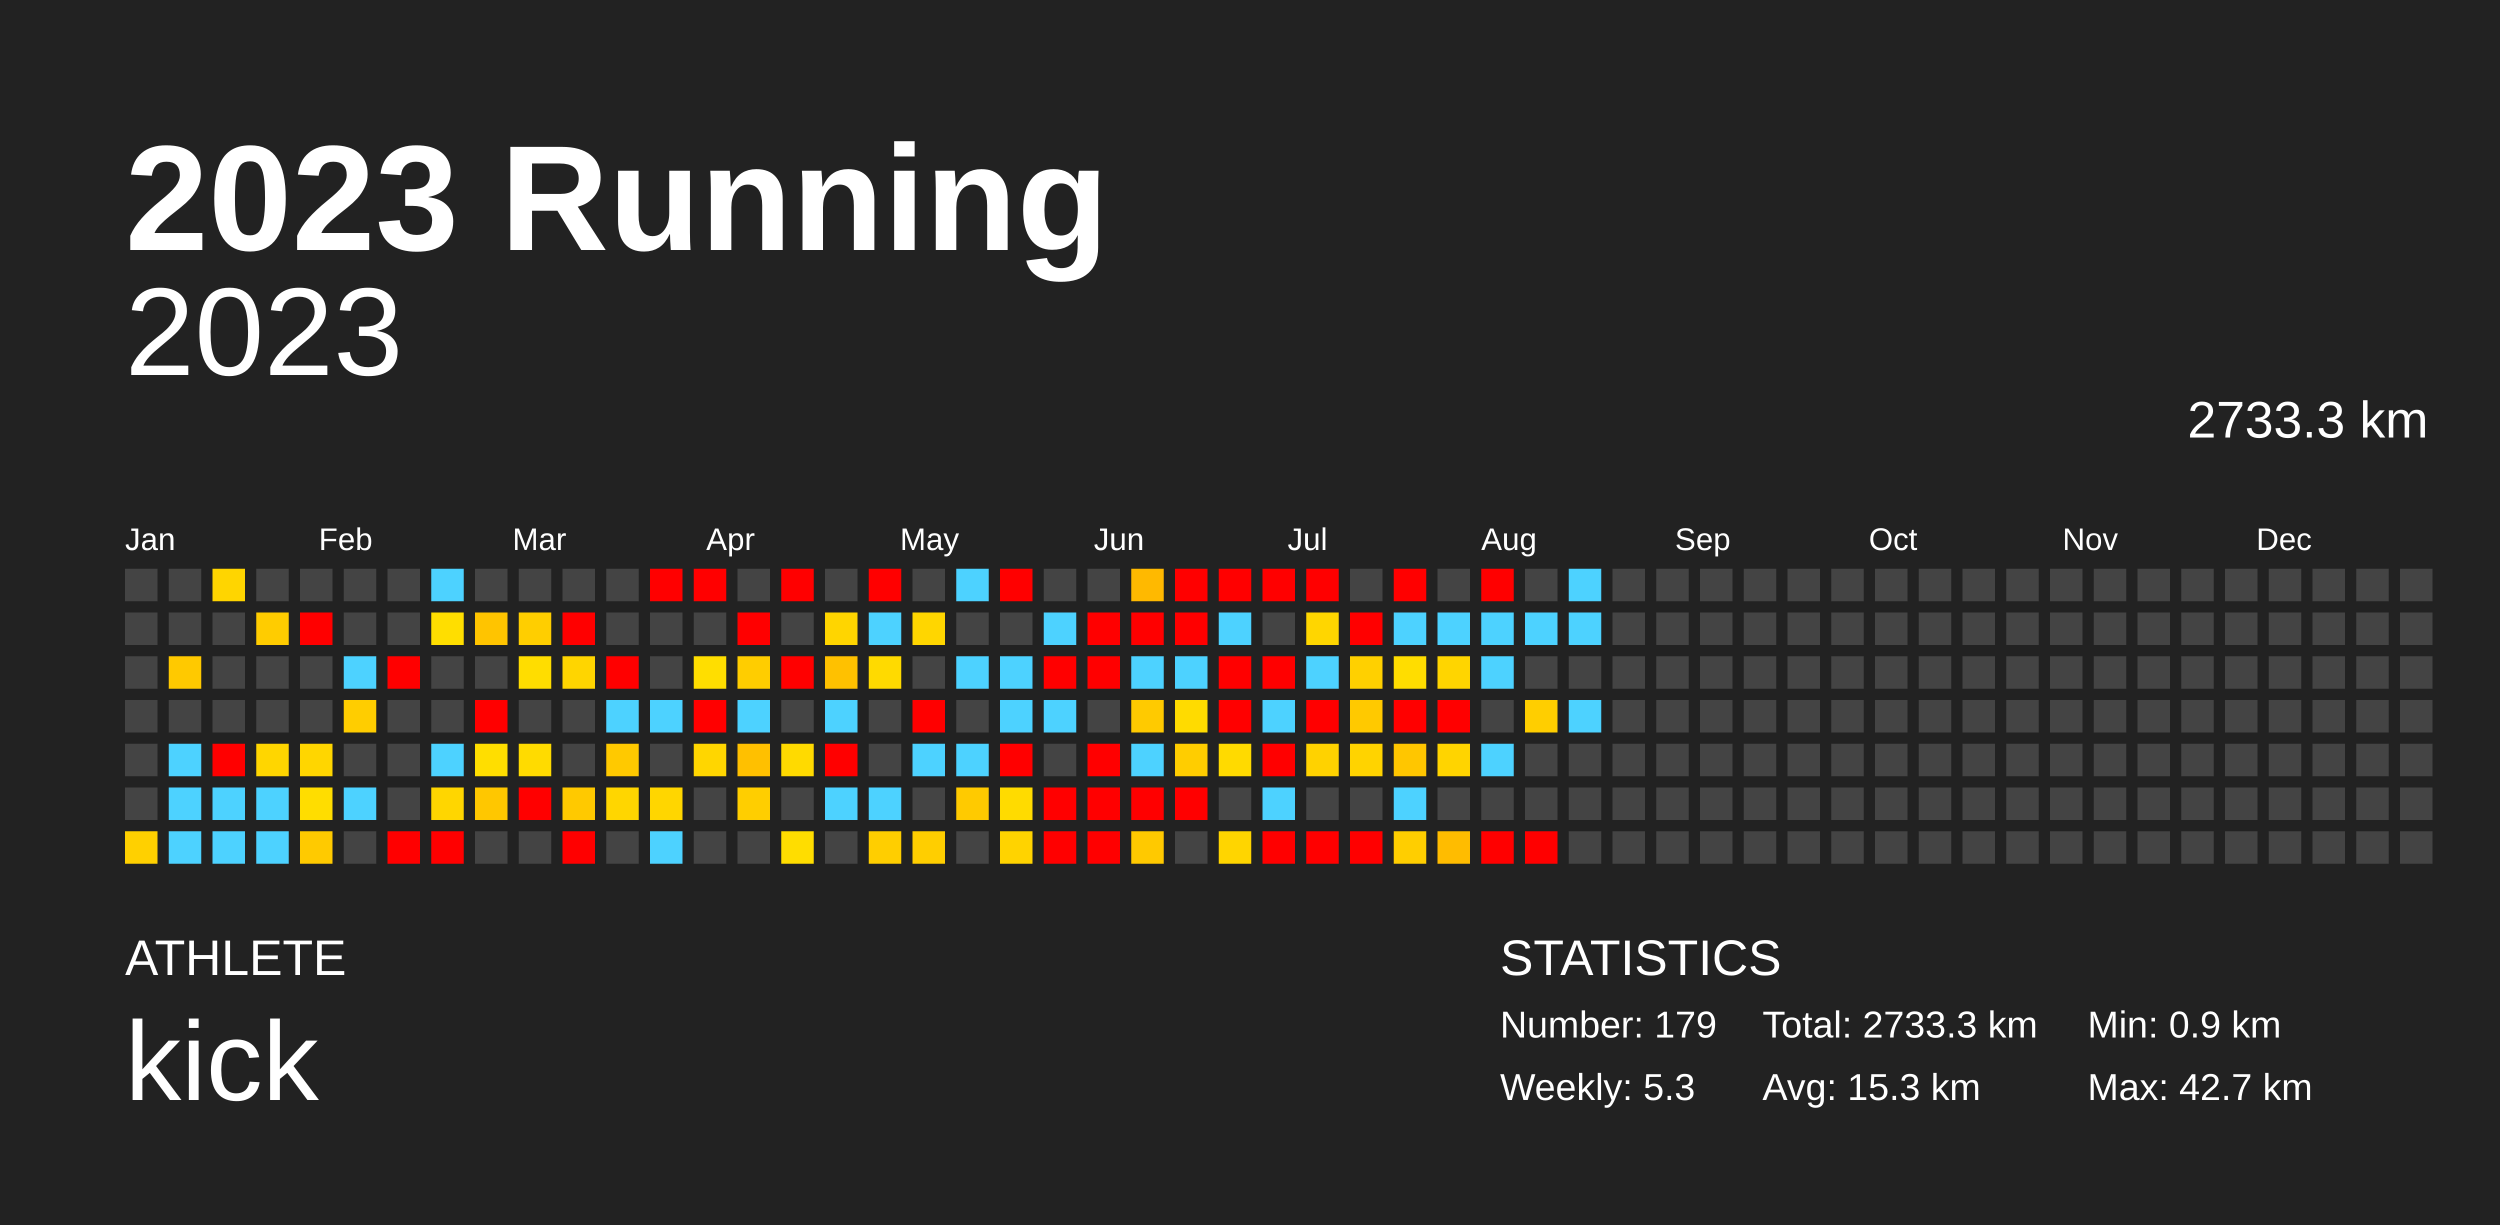
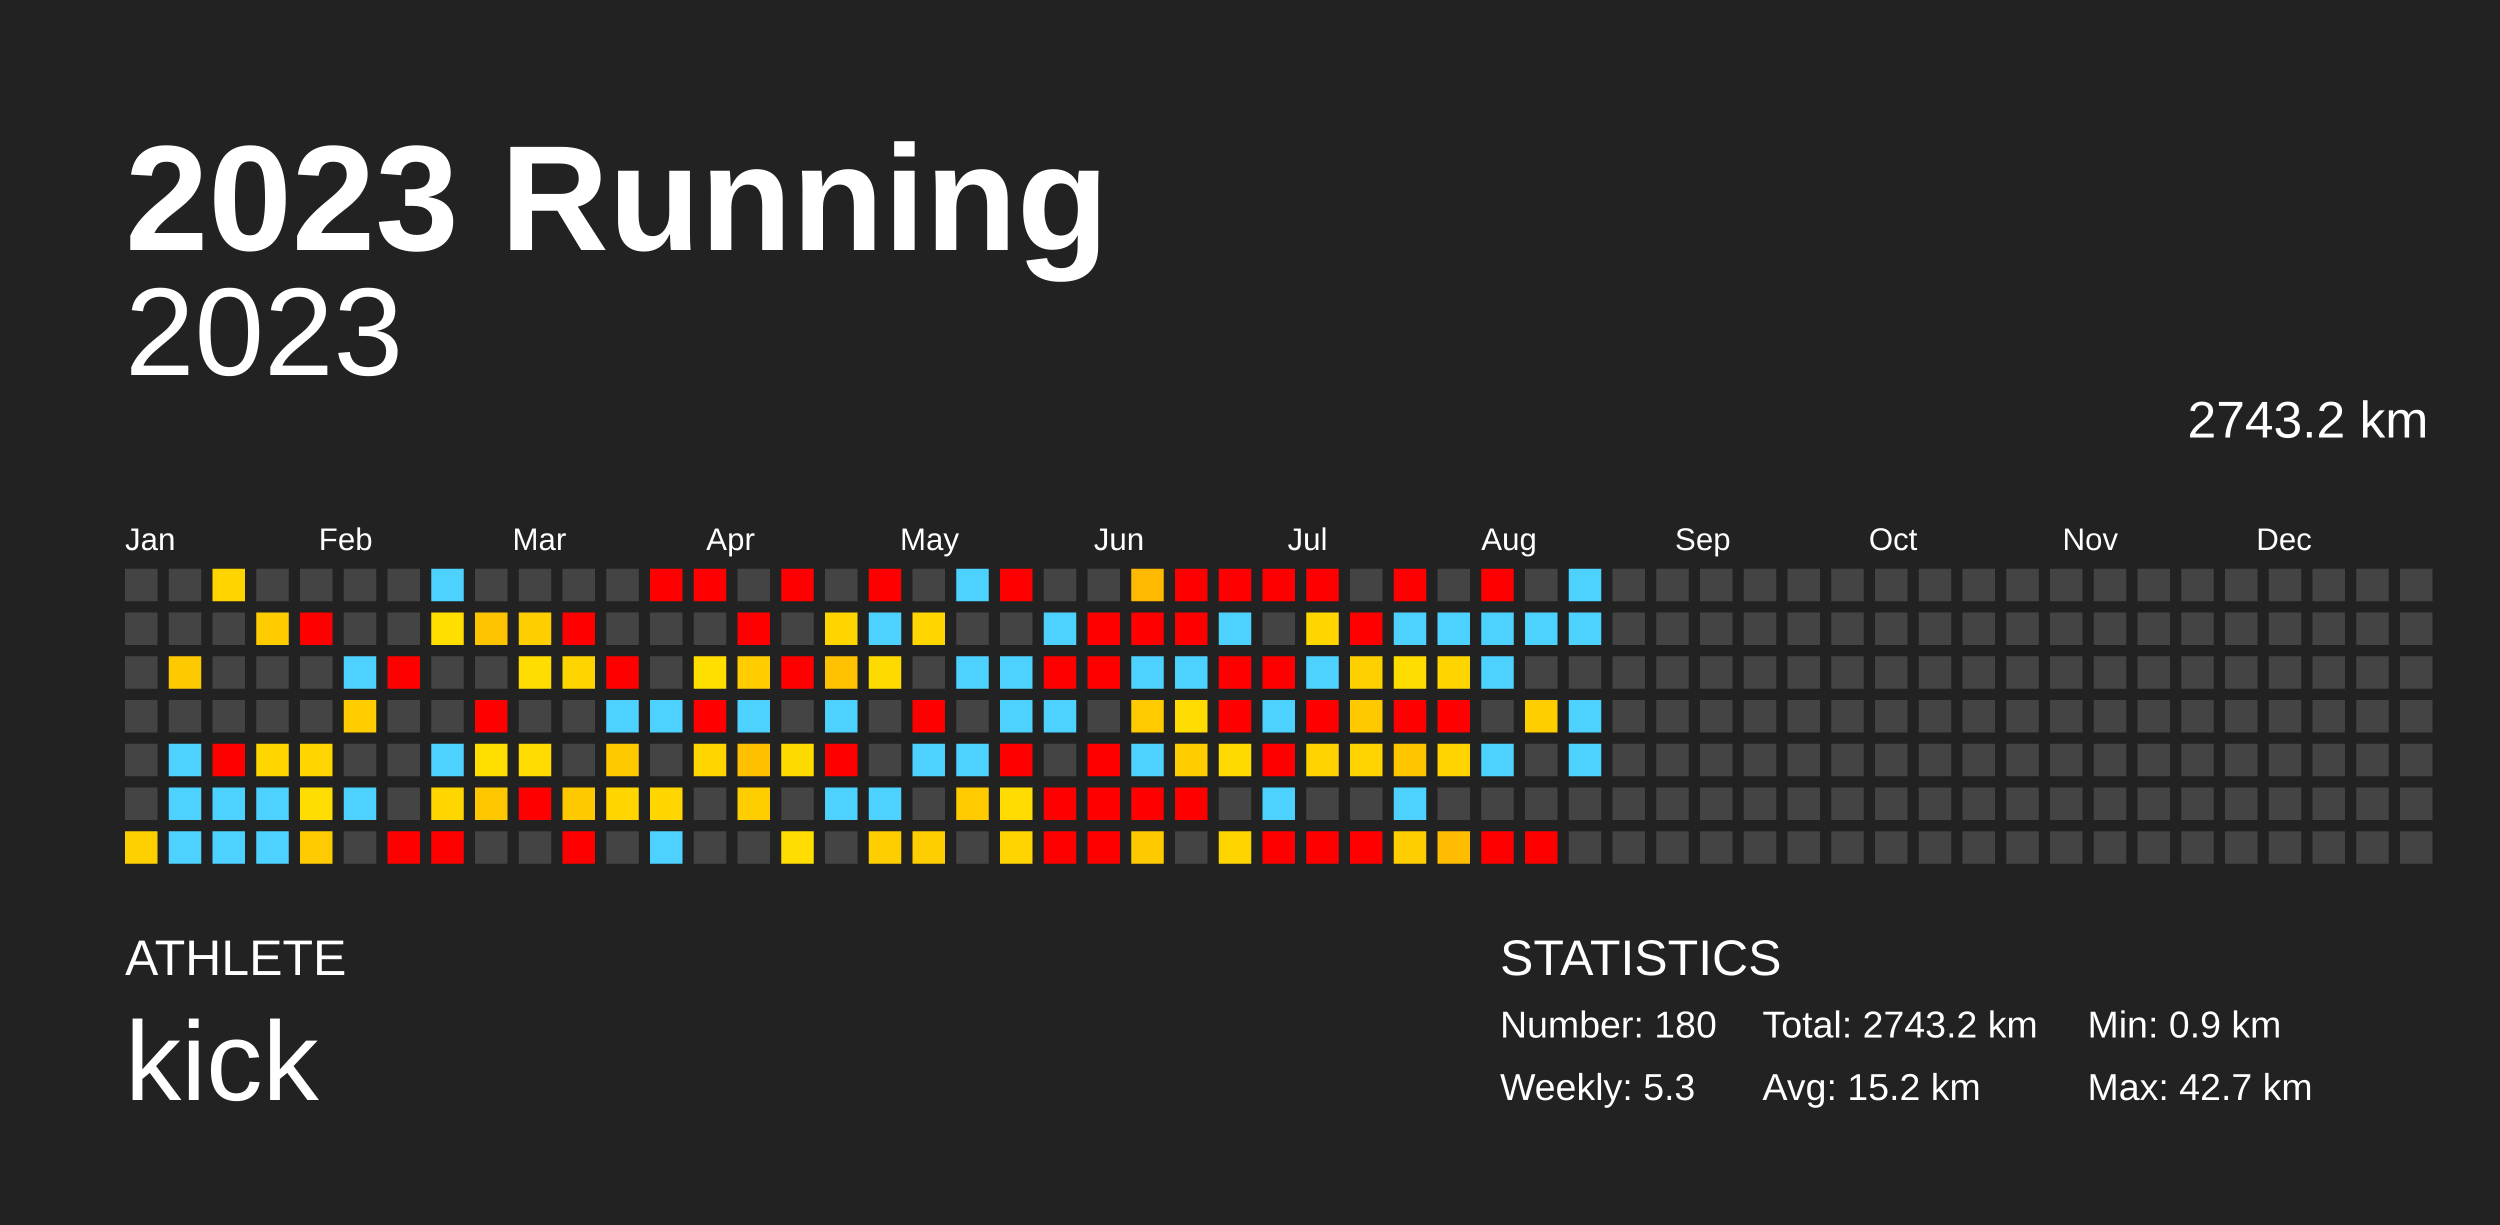
<svg xmlns="http://www.w3.org/2000/svg" baseProfile="full" height="98mm" version="1.1" viewBox="0,0,200,98" width="200mm">
  <defs />
  <rect fill="#222222" height="98" width="200" x="0" y="0" />
  <text fill="#FFFFFF" style="font-size:12px; font-family:Arial; font-weight:bold;" x="10" y="20">2023 Running</text>
  <text fill="#FFFFFF" style="font-size:4px; font-family:Arial" x="10" y="78">ATHLETE</text>
  <text fill="#FFFFFF" style="font-size:9px; font-family:Arial" x="10" y="88">kick</text>
  <text fill="#FFFFFF" style="font-size:4px; font-family:Arial" x="120" y="78">STATISTICS</text>
-   <text fill="#FFFFFF" style="font-size:3px; font-family:Arial" x="120" y="83">Number: 179</text>
+   <text fill="#FFFFFF" style="font-size:3px; font-family:Arial" x="120" y="83">Number: 180</text>
  <text fill="#FFFFFF" style="font-size:3px; font-family:Arial" x="120" y="88">Weekly: 5.3</text>
-   <text fill="#FFFFFF" style="font-size:3px; font-family:Arial" x="141" y="83">Total: 2733.3 km</text>
-   <text fill="#FFFFFF" style="font-size:3px; font-family:Arial" x="141" y="88">Avg: 15.3 km</text>
+   <text fill="#FFFFFF" style="font-size:3px; font-family:Arial" x="141" y="83">Total: 2743.2 km</text>
+   <text fill="#FFFFFF" style="font-size:3px; font-family:Arial" x="141" y="88">Avg: 15.2 km</text>
  <text fill="#FFFFFF" style="font-size:3px; font-family:Arial" x="167" y="83">Min: 0.9 km</text>
  <text fill="#FFFFFF" style="font-size:3px; font-family:Arial" x="167" y="88">Max: 42.7 km</text>
  <text alignment-baseline="hanging" fill="#FFFFFF" style="font-size:10.0px; font-family:Arial;" x="10" y="30">2023</text>
-   <text alignment-baseline="hanging" fill="#FFFFFF" style="font-size:4.125px; font-family:Arial;" x="175" y="35">2733.3 km</text>
+   <text alignment-baseline="hanging" fill="#FFFFFF" style="font-size:4.125px; font-family:Arial;" x="175" y="35">2743.2 km</text>
  <text fill="#FFFFFF" style="font-size:2.5px; font-family:Arial" x="10.0" y="44">Jan</text>
  <text fill="#FFFFFF" style="font-size:2.5px; font-family:Arial" x="25.5" y="44">Feb</text>
  <text fill="#FFFFFF" style="font-size:2.5px; font-family:Arial" x="41.0" y="44">Mar</text>
  <text fill="#FFFFFF" style="font-size:2.5px; font-family:Arial" x="56.5" y="44">Apr</text>
  <text fill="#FFFFFF" style="font-size:2.5px; font-family:Arial" x="72.0" y="44">May</text>
  <text fill="#FFFFFF" style="font-size:2.5px; font-family:Arial" x="87.5" y="44">Jun</text>
  <text fill="#FFFFFF" style="font-size:2.5px; font-family:Arial" x="103.0" y="44">Jul</text>
  <text fill="#FFFFFF" style="font-size:2.5px; font-family:Arial" x="118.5" y="44">Aug</text>
  <text fill="#FFFFFF" style="font-size:2.5px; font-family:Arial" x="134.0" y="44">Sep</text>
  <text fill="#FFFFFF" style="font-size:2.5px; font-family:Arial" x="149.5" y="44">Oct</text>
  <text fill="#FFFFFF" style="font-size:2.5px; font-family:Arial" x="165.0" y="44">Nov</text>
  <text fill="#FFFFFF" style="font-size:2.5px; font-family:Arial" x="180.5" y="44">Dec</text>
  <rect fill="#444444" height="2.6" width="2.6" x="10.0" y="45.5" />
  <rect fill="#444444" height="2.6" width="2.6" x="10.0" y="49.0" />
  <rect fill="#444444" height="2.6" width="2.6" x="10.0" y="52.5" />
  <rect fill="#444444" height="2.6" width="2.6" x="10.0" y="56.0" />
  <rect fill="#444444" height="2.6" width="2.6" x="10.0" y="59.5" />
  <rect fill="#444444" height="2.6" width="2.6" x="10.0" y="63.0" />
  <rect fill="#ffd000" height="2.6" width="2.6" x="10.0" y="66.5" />
  <rect fill="#444444" height="2.6" width="2.6" x="13.5" y="45.5" />
  <rect fill="#444444" height="2.6" width="2.6" x="13.5" y="49.0" />
  <rect fill="#ffc900" height="2.6" width="2.6" x="13.5" y="52.5" />
  <rect fill="#444444" height="2.6" width="2.6" x="13.5" y="56.0" />
  <rect fill="#4dd2ff" height="2.6" width="2.6" x="13.5" y="59.5" />
  <rect fill="#4dd2ff" height="2.6" width="2.6" x="13.5" y="63.0" />
  <rect fill="#4dd2ff" height="2.6" width="2.6" x="13.5" y="66.5" />
  <rect fill="#ffd500" height="2.6" width="2.6" x="17.0" y="45.5" />
  <rect fill="#444444" height="2.6" width="2.6" x="17.0" y="49.0" />
  <rect fill="#444444" height="2.6" width="2.6" x="17.0" y="52.5" />
  <rect fill="#444444" height="2.6" width="2.6" x="17.0" y="56.0" />
  <rect fill="red" height="2.6" width="2.6" x="17.0" y="59.5" />
  <rect fill="#4dd2ff" height="2.6" width="2.6" x="17.0" y="63.0" />
  <rect fill="#4dd2ff" height="2.6" width="2.6" x="17.0" y="66.5" />
  <rect fill="#444444" height="2.6" width="2.6" x="20.5" y="45.5" />
  <rect fill="#ffcc00" height="2.6" width="2.6" x="20.5" y="49.0" />
  <rect fill="#444444" height="2.6" width="2.6" x="20.5" y="52.5" />
  <rect fill="#444444" height="2.6" width="2.6" x="20.5" y="56.0" />
  <rect fill="#ffd600" height="2.6" width="2.6" x="20.5" y="59.5" />
  <rect fill="#4dd2ff" height="2.6" width="2.6" x="20.5" y="63.0" />
  <rect fill="#4dd2ff" height="2.6" width="2.6" x="20.5" y="66.5" />
  <rect fill="#444444" height="2.6" width="2.6" x="24.0" y="45.5" />
  <rect fill="red" height="2.6" width="2.6" x="24.0" y="49.0" />
  <rect fill="#444444" height="2.6" width="2.6" x="24.0" y="52.5" />
  <rect fill="#444444" height="2.6" width="2.6" x="24.0" y="56.0" />
  <rect fill="#ffd600" height="2.6" width="2.6" x="24.0" y="59.5" />
  <rect fill="#ffdd00" height="2.6" width="2.6" x="24.0" y="63.0" />
  <rect fill="#ffca00" height="2.6" width="2.6" x="24.0" y="66.5" />
  <rect fill="#444444" height="2.6" width="2.6" x="27.5" y="45.5" />
  <rect fill="#444444" height="2.6" width="2.6" x="27.5" y="49.0" />
  <rect fill="#4dd2ff" height="2.6" width="2.6" x="27.5" y="52.5" />
  <rect fill="#ffcd00" height="2.6" width="2.6" x="27.5" y="56.0" />
  <rect fill="#444444" height="2.6" width="2.6" x="27.5" y="59.5" />
  <rect fill="#4dd2ff" height="2.6" width="2.6" x="27.5" y="63.0" />
  <rect fill="#444444" height="2.6" width="2.6" x="27.5" y="66.5" />
  <rect fill="#444444" height="2.6" width="2.6" x="31.0" y="45.5" />
  <rect fill="#444444" height="2.6" width="2.6" x="31.0" y="49.0" />
  <rect fill="red" height="2.6" width="2.6" x="31.0" y="52.5" />
  <rect fill="#444444" height="2.6" width="2.6" x="31.0" y="56.0" />
  <rect fill="#444444" height="2.6" width="2.6" x="31.0" y="59.5" />
  <rect fill="#444444" height="2.6" width="2.6" x="31.0" y="63.0" />
  <rect fill="red" height="2.6" width="2.6" x="31.0" y="66.5" />
  <rect fill="#4dd2ff" height="2.6" width="2.6" x="34.5" y="45.5" />
  <rect fill="#ffde00" height="2.6" width="2.6" x="34.5" y="49.0" />
  <rect fill="#444444" height="2.6" width="2.6" x="34.5" y="52.5" />
  <rect fill="#444444" height="2.6" width="2.6" x="34.5" y="56.0" />
  <rect fill="#4dd2ff" height="2.6" width="2.6" x="34.5" y="59.5" />
  <rect fill="#ffd600" height="2.6" width="2.6" x="34.5" y="63.0" />
  <rect fill="red" height="2.6" width="2.6" x="34.5" y="66.5" />
  <rect fill="#444444" height="2.6" width="2.6" x="38.0" y="45.5" />
  <rect fill="#ffc400" height="2.6" width="2.6" x="38.0" y="49.0" />
  <rect fill="#444444" height="2.6" width="2.6" x="38.0" y="52.5" />
  <rect fill="red" height="2.6" width="2.6" x="38.0" y="56.0" />
  <rect fill="#ffde00" height="2.6" width="2.6" x="38.0" y="59.5" />
  <rect fill="#ffc700" height="2.6" width="2.6" x="38.0" y="63.0" />
  <rect fill="#444444" height="2.6" width="2.6" x="38.0" y="66.5" />
  <rect fill="#444444" height="2.6" width="2.6" x="41.5" y="45.5" />
  <rect fill="#ffce00" height="2.6" width="2.6" x="41.5" y="49.0" />
  <rect fill="#ffdd00" height="2.6" width="2.6" x="41.5" y="52.5" />
  <rect fill="#444444" height="2.6" width="2.6" x="41.5" y="56.0" />
  <rect fill="#ffdb00" height="2.6" width="2.6" x="41.5" y="59.5" />
  <rect fill="red" height="2.6" width="2.6" x="41.5" y="63.0" />
  <rect fill="#444444" height="2.6" width="2.6" x="41.5" y="66.5" />
  <rect fill="#444444" height="2.6" width="2.6" x="45.0" y="45.5" />
  <rect fill="red" height="2.6" width="2.6" x="45.0" y="49.0" />
  <rect fill="#ffd500" height="2.6" width="2.6" x="45.0" y="52.5" />
  <rect fill="#444444" height="2.6" width="2.6" x="45.0" y="56.0" />
  <rect fill="#444444" height="2.6" width="2.6" x="45.0" y="59.5" />
  <rect fill="#ffc900" height="2.6" width="2.6" x="45.0" y="63.0" />
  <rect fill="red" height="2.6" width="2.6" x="45.0" y="66.5" />
  <rect fill="#444444" height="2.6" width="2.6" x="48.5" y="45.5" />
  <rect fill="#444444" height="2.6" width="2.6" x="48.5" y="49.0" />
  <rect fill="red" height="2.6" width="2.6" x="48.5" y="52.5" />
  <rect fill="#4dd2ff" height="2.6" width="2.6" x="48.5" y="56.0" />
  <rect fill="#ffc900" height="2.6" width="2.6" x="48.5" y="59.5" />
  <rect fill="#ffd600" height="2.6" width="2.6" x="48.5" y="63.0" />
  <rect fill="#444444" height="2.6" width="2.6" x="48.5" y="66.5" />
  <rect fill="red" height="2.6" width="2.6" x="52.0" y="45.5" />
  <rect fill="#444444" height="2.6" width="2.6" x="52.0" y="49.0" />
  <rect fill="#444444" height="2.6" width="2.6" x="52.0" y="52.5" />
  <rect fill="#4dd2ff" height="2.6" width="2.6" x="52.0" y="56.0" />
  <rect fill="#444444" height="2.6" width="2.6" x="52.0" y="59.5" />
  <rect fill="#ffd600" height="2.6" width="2.6" x="52.0" y="63.0" />
  <rect fill="#4dd2ff" height="2.6" width="2.6" x="52.0" y="66.5" />
  <rect fill="red" height="2.6" width="2.6" x="55.5" y="45.5" />
  <rect fill="#444444" height="2.6" width="2.6" x="55.5" y="49.0" />
  <rect fill="#ffde00" height="2.6" width="2.6" x="55.5" y="52.5" />
  <rect fill="red" height="2.6" width="2.6" x="55.5" y="56.0" />
  <rect fill="#ffd600" height="2.6" width="2.6" x="55.5" y="59.5" />
  <rect fill="#444444" height="2.6" width="2.6" x="55.5" y="63.0" />
  <rect fill="#444444" height="2.6" width="2.6" x="55.5" y="66.5" />
  <rect fill="#444444" height="2.6" width="2.6" x="59.0" y="45.5" />
  <rect fill="red" height="2.6" width="2.6" x="59.0" y="49.0" />
  <rect fill="#ffcd00" height="2.6" width="2.6" x="59.0" y="52.5" />
  <rect fill="#4dd2ff" height="2.6" width="2.6" x="59.0" y="56.0" />
  <rect fill="#ffc000" height="2.6" width="2.6" x="59.0" y="59.5" />
  <rect fill="#ffce00" height="2.6" width="2.6" x="59.0" y="63.0" />
  <rect fill="#444444" height="2.6" width="2.6" x="59.0" y="66.5" />
  <rect fill="red" height="2.6" width="2.6" x="62.5" y="45.5" />
  <rect fill="#444444" height="2.6" width="2.6" x="62.5" y="49.0" />
  <rect fill="red" height="2.6" width="2.6" x="62.5" y="52.5" />
  <rect fill="#444444" height="2.6" width="2.6" x="62.5" y="56.0" />
  <rect fill="#ffda00" height="2.6" width="2.6" x="62.5" y="59.5" />
  <rect fill="#444444" height="2.6" width="2.6" x="62.5" y="63.0" />
  <rect fill="#ffdd00" height="2.6" width="2.6" x="62.5" y="66.5" />
  <rect fill="#444444" height="2.6" width="2.6" x="66.0" y="45.5" />
  <rect fill="#ffd500" height="2.6" width="2.6" x="66.0" y="49.0" />
  <rect fill="#ffc100" height="2.6" width="2.6" x="66.0" y="52.5" />
  <rect fill="#4dd2ff" height="2.6" width="2.6" x="66.0" y="56.0" />
  <rect fill="red" height="2.6" width="2.6" x="66.0" y="59.5" />
  <rect fill="#4dd2ff" height="2.6" width="2.6" x="66.0" y="63.0" />
  <rect fill="#444444" height="2.6" width="2.6" x="66.0" y="66.5" />
  <rect fill="red" height="2.6" width="2.6" x="69.5" y="45.5" />
  <rect fill="#4dd2ff" height="2.6" width="2.6" x="69.5" y="49.0" />
  <rect fill="#ffda00" height="2.6" width="2.6" x="69.5" y="52.5" />
  <rect fill="#444444" height="2.6" width="2.6" x="69.5" y="56.0" />
  <rect fill="#444444" height="2.6" width="2.6" x="69.5" y="59.5" />
  <rect fill="#4dd2ff" height="2.6" width="2.6" x="69.5" y="63.0" />
  <rect fill="#ffce00" height="2.6" width="2.6" x="69.5" y="66.5" />
  <rect fill="#444444" height="2.6" width="2.6" x="73.0" y="45.5" />
  <rect fill="#ffd600" height="2.6" width="2.6" x="73.0" y="49.0" />
  <rect fill="#444444" height="2.6" width="2.6" x="73.0" y="52.5" />
  <rect fill="red" height="2.6" width="2.6" x="73.0" y="56.0" />
  <rect fill="#4dd2ff" height="2.6" width="2.6" x="73.0" y="59.5" />
  <rect fill="#444444" height="2.6" width="2.6" x="73.0" y="63.0" />
  <rect fill="#ffce00" height="2.6" width="2.6" x="73.0" y="66.5" />
  <rect fill="#4dd2ff" height="2.6" width="2.6" x="76.5" y="45.5" />
  <rect fill="#444444" height="2.6" width="2.6" x="76.5" y="49.0" />
  <rect fill="#4dd2ff" height="2.6" width="2.6" x="76.5" y="52.5" />
  <rect fill="#444444" height="2.6" width="2.6" x="76.5" y="56.0" />
  <rect fill="#4dd2ff" height="2.6" width="2.6" x="76.5" y="59.5" />
  <rect fill="#ffca00" height="2.6" width="2.6" x="76.5" y="63.0" />
  <rect fill="#444444" height="2.6" width="2.6" x="76.5" y="66.5" />
  <rect fill="red" height="2.6" width="2.6" x="80.0" y="45.5" />
  <rect fill="#444444" height="2.6" width="2.6" x="80.0" y="49.0" />
  <rect fill="#4dd2ff" height="2.6" width="2.6" x="80.0" y="52.5" />
  <rect fill="#4dd2ff" height="2.6" width="2.6" x="80.0" y="56.0" />
  <rect fill="red" height="2.6" width="2.6" x="80.0" y="59.5" />
  <rect fill="#ffdb00" height="2.6" width="2.6" x="80.0" y="63.0" />
  <rect fill="#ffd300" height="2.6" width="2.6" x="80.0" y="66.5" />
  <rect fill="#444444" height="2.6" width="2.6" x="83.5" y="45.5" />
  <rect fill="#4dd2ff" height="2.6" width="2.6" x="83.5" y="49.0" />
  <rect fill="red" height="2.6" width="2.6" x="83.5" y="52.5" />
  <rect fill="#4dd2ff" height="2.6" width="2.6" x="83.5" y="56.0" />
  <rect fill="#444444" height="2.6" width="2.6" x="83.5" y="59.5" />
  <rect fill="red" height="2.6" width="2.6" x="83.5" y="63.0" />
  <rect fill="red" height="2.6" width="2.6" x="83.5" y="66.5" />
  <rect fill="#444444" height="2.6" width="2.6" x="87.0" y="45.5" />
  <rect fill="red" height="2.6" width="2.6" x="87.0" y="49.0" />
  <rect fill="red" height="2.6" width="2.6" x="87.0" y="52.5" />
  <rect fill="#444444" height="2.6" width="2.6" x="87.0" y="56.0" />
  <rect fill="red" height="2.6" width="2.6" x="87.0" y="59.5" />
  <rect fill="red" height="2.6" width="2.6" x="87.0" y="63.0" />
  <rect fill="red" height="2.6" width="2.6" x="87.0" y="66.5" />
  <rect fill="#ffb900" height="2.6" width="2.6" x="90.5" y="45.5" />
  <rect fill="red" height="2.6" width="2.6" x="90.5" y="49.0" />
  <rect fill="#4dd2ff" height="2.6" width="2.6" x="90.5" y="52.5" />
  <rect fill="#ffca00" height="2.6" width="2.6" x="90.5" y="56.0" />
  <rect fill="#4dd2ff" height="2.6" width="2.6" x="90.5" y="59.5" />
  <rect fill="red" height="2.6" width="2.6" x="90.5" y="63.0" />
  <rect fill="#ffc900" height="2.6" width="2.6" x="90.5" y="66.5" />
  <rect fill="red" height="2.6" width="2.6" x="94.0" y="45.5" />
  <rect fill="red" height="2.6" width="2.6" x="94.0" y="49.0" />
  <rect fill="#4dd2ff" height="2.6" width="2.6" x="94.0" y="52.5" />
  <rect fill="#ffdb00" height="2.6" width="2.6" x="94.0" y="56.0" />
  <rect fill="#ffcd00" height="2.6" width="2.6" x="94.0" y="59.5" />
  <rect fill="red" height="2.6" width="2.6" x="94.0" y="63.0" />
  <rect fill="#444444" height="2.6" width="2.6" x="94.0" y="66.5" />
  <rect fill="red" height="2.6" width="2.6" x="97.5" y="45.5" />
  <rect fill="#4dd2ff" height="2.6" width="2.6" x="97.5" y="49.0" />
  <rect fill="red" height="2.6" width="2.6" x="97.5" y="52.5" />
  <rect fill="red" height="2.6" width="2.6" x="97.5" y="56.0" />
  <rect fill="#ffda00" height="2.6" width="2.6" x="97.5" y="59.5" />
  <rect fill="#444444" height="2.6" width="2.6" x="97.5" y="63.0" />
  <rect fill="#ffd500" height="2.6" width="2.6" x="97.5" y="66.5" />
  <rect fill="red" height="2.6" width="2.6" x="101.0" y="45.5" />
  <rect fill="#444444" height="2.6" width="2.6" x="101.0" y="49.0" />
  <rect fill="red" height="2.6" width="2.6" x="101.0" y="52.5" />
  <rect fill="#4dd2ff" height="2.6" width="2.6" x="101.0" y="56.0" />
  <rect fill="red" height="2.6" width="2.6" x="101.0" y="59.5" />
  <rect fill="#4dd2ff" height="2.6" width="2.6" x="101.0" y="63.0" />
  <rect fill="red" height="2.6" width="2.6" x="101.0" y="66.5" />
  <rect fill="red" height="2.6" width="2.6" x="104.5" y="45.5" />
  <rect fill="#ffd600" height="2.6" width="2.6" x="104.5" y="49.0" />
  <rect fill="#4dd2ff" height="2.6" width="2.6" x="104.5" y="52.5" />
  <rect fill="red" height="2.6" width="2.6" x="104.5" y="56.0" />
  <rect fill="#ffd200" height="2.6" width="2.6" x="104.5" y="59.5" />
  <rect fill="#444444" height="2.6" width="2.6" x="104.5" y="63.0" />
  <rect fill="red" height="2.6" width="2.6" x="104.5" y="66.5" />
  <rect fill="#444444" height="2.6" width="2.6" x="108.0" y="45.5" />
  <rect fill="red" height="2.6" width="2.6" x="108.0" y="49.0" />
  <rect fill="#ffd000" height="2.6" width="2.6" x="108.0" y="52.5" />
  <rect fill="#ffc900" height="2.6" width="2.6" x="108.0" y="56.0" />
  <rect fill="#ffd300" height="2.6" width="2.6" x="108.0" y="59.5" />
  <rect fill="#444444" height="2.6" width="2.6" x="108.0" y="63.0" />
  <rect fill="red" height="2.6" width="2.6" x="108.0" y="66.5" />
  <rect fill="red" height="2.6" width="2.6" x="111.5" y="45.5" />
  <rect fill="#4dd2ff" height="2.6" width="2.6" x="111.5" y="49.0" />
  <rect fill="#ffdd00" height="2.6" width="2.6" x="111.5" y="52.5" />
  <rect fill="red" height="2.6" width="2.6" x="111.5" y="56.0" />
  <rect fill="#ffc600" height="2.6" width="2.6" x="111.5" y="59.5" />
  <rect fill="#4dd2ff" height="2.6" width="2.6" x="111.5" y="63.0" />
  <rect fill="#ffce00" height="2.6" width="2.6" x="111.5" y="66.5" />
  <rect fill="#444444" height="2.6" width="2.6" x="115.0" y="45.5" />
  <rect fill="#4dd2ff" height="2.6" width="2.6" x="115.0" y="49.0" />
  <rect fill="#ffd500" height="2.6" width="2.6" x="115.0" y="52.5" />
  <rect fill="red" height="2.6" width="2.6" x="115.0" y="56.0" />
  <rect fill="#ffd400" height="2.6" width="2.6" x="115.0" y="59.5" />
  <rect fill="#444444" height="2.6" width="2.6" x="115.0" y="63.0" />
  <rect fill="#ffbc00" height="2.6" width="2.6" x="115.0" y="66.5" />
  <rect fill="red" height="2.6" width="2.6" x="118.5" y="45.5" />
  <rect fill="#4dd2ff" height="2.6" width="2.6" x="118.5" y="49.0" />
  <rect fill="#4dd2ff" height="2.6" width="2.6" x="118.5" y="52.5" />
  <rect fill="#444444" height="2.6" width="2.6" x="118.5" y="56.0" />
  <rect fill="#4dd2ff" height="2.6" width="2.6" x="118.5" y="59.5" />
  <rect fill="#444444" height="2.6" width="2.6" x="118.5" y="63.0" />
  <rect fill="red" height="2.6" width="2.6" x="118.5" y="66.5" />
  <rect fill="#444444" height="2.6" width="2.6" x="122.0" y="45.5" />
  <rect fill="#4dd2ff" height="2.6" width="2.6" x="122.0" y="49.0" />
  <rect fill="#444444" height="2.6" width="2.6" x="122.0" y="52.5" />
  <rect fill="#ffce00" height="2.6" width="2.6" x="122.0" y="56.0" />
  <rect fill="#444444" height="2.6" width="2.6" x="122.0" y="59.5" />
  <rect fill="#444444" height="2.6" width="2.6" x="122.0" y="63.0" />
  <rect fill="red" height="2.6" width="2.6" x="122.0" y="66.5" />
  <rect fill="#4dd2ff" height="2.6" width="2.6" x="125.5" y="45.5" />
  <rect fill="#4dd2ff" height="2.6" width="2.6" x="125.5" y="49.0" />
  <rect fill="#444444" height="2.6" width="2.6" x="125.5" y="52.5" />
  <rect fill="#4dd2ff" height="2.6" width="2.6" x="125.5" y="56.0" />
-   <rect fill="#444444" height="2.6" width="2.6" x="125.5" y="59.5" />
+   <rect fill="#4dd2ff" height="2.6" width="2.6" x="125.5" y="59.5" />
  <rect fill="#444444" height="2.6" width="2.6" x="125.5" y="63.0" />
  <rect fill="#444444" height="2.6" width="2.6" x="125.5" y="66.5" />
  <rect fill="#444444" height="2.6" width="2.6" x="129.0" y="45.5" />
  <rect fill="#444444" height="2.6" width="2.6" x="129.0" y="49.0" />
  <rect fill="#444444" height="2.6" width="2.6" x="129.0" y="52.5" />
  <rect fill="#444444" height="2.6" width="2.6" x="129.0" y="56.0" />
  <rect fill="#444444" height="2.6" width="2.6" x="129.0" y="59.5" />
  <rect fill="#444444" height="2.6" width="2.6" x="129.0" y="63.0" />
  <rect fill="#444444" height="2.6" width="2.6" x="129.0" y="66.5" />
  <rect fill="#444444" height="2.6" width="2.6" x="132.5" y="45.5" />
  <rect fill="#444444" height="2.6" width="2.6" x="132.5" y="49.0" />
  <rect fill="#444444" height="2.6" width="2.6" x="132.5" y="52.5" />
  <rect fill="#444444" height="2.6" width="2.6" x="132.5" y="56.0" />
  <rect fill="#444444" height="2.6" width="2.6" x="132.5" y="59.5" />
  <rect fill="#444444" height="2.6" width="2.6" x="132.5" y="63.0" />
  <rect fill="#444444" height="2.6" width="2.6" x="132.5" y="66.5" />
  <rect fill="#444444" height="2.6" width="2.6" x="136.0" y="45.5" />
  <rect fill="#444444" height="2.6" width="2.6" x="136.0" y="49.0" />
  <rect fill="#444444" height="2.6" width="2.6" x="136.0" y="52.5" />
  <rect fill="#444444" height="2.6" width="2.6" x="136.0" y="56.0" />
  <rect fill="#444444" height="2.6" width="2.6" x="136.0" y="59.5" />
  <rect fill="#444444" height="2.6" width="2.6" x="136.0" y="63.0" />
  <rect fill="#444444" height="2.6" width="2.6" x="136.0" y="66.5" />
  <rect fill="#444444" height="2.6" width="2.6" x="139.5" y="45.5" />
  <rect fill="#444444" height="2.6" width="2.6" x="139.5" y="49.0" />
  <rect fill="#444444" height="2.6" width="2.6" x="139.5" y="52.5" />
  <rect fill="#444444" height="2.6" width="2.6" x="139.5" y="56.0" />
  <rect fill="#444444" height="2.6" width="2.6" x="139.5" y="59.5" />
  <rect fill="#444444" height="2.6" width="2.6" x="139.5" y="63.0" />
  <rect fill="#444444" height="2.6" width="2.6" x="139.5" y="66.5" />
  <rect fill="#444444" height="2.6" width="2.6" x="143.0" y="45.5" />
  <rect fill="#444444" height="2.6" width="2.6" x="143.0" y="49.0" />
  <rect fill="#444444" height="2.6" width="2.6" x="143.0" y="52.5" />
  <rect fill="#444444" height="2.6" width="2.6" x="143.0" y="56.0" />
  <rect fill="#444444" height="2.6" width="2.6" x="143.0" y="59.5" />
  <rect fill="#444444" height="2.6" width="2.6" x="143.0" y="63.0" />
  <rect fill="#444444" height="2.6" width="2.6" x="143.0" y="66.5" />
  <rect fill="#444444" height="2.6" width="2.6" x="146.5" y="45.5" />
  <rect fill="#444444" height="2.6" width="2.6" x="146.5" y="49.0" />
  <rect fill="#444444" height="2.6" width="2.6" x="146.5" y="52.5" />
  <rect fill="#444444" height="2.6" width="2.6" x="146.5" y="56.0" />
  <rect fill="#444444" height="2.6" width="2.6" x="146.5" y="59.5" />
  <rect fill="#444444" height="2.6" width="2.6" x="146.5" y="63.0" />
  <rect fill="#444444" height="2.6" width="2.6" x="146.5" y="66.5" />
  <rect fill="#444444" height="2.6" width="2.6" x="150.0" y="45.5" />
  <rect fill="#444444" height="2.6" width="2.6" x="150.0" y="49.0" />
  <rect fill="#444444" height="2.6" width="2.6" x="150.0" y="52.5" />
  <rect fill="#444444" height="2.6" width="2.6" x="150.0" y="56.0" />
  <rect fill="#444444" height="2.6" width="2.6" x="150.0" y="59.5" />
  <rect fill="#444444" height="2.6" width="2.6" x="150.0" y="63.0" />
  <rect fill="#444444" height="2.6" width="2.6" x="150.0" y="66.5" />
  <rect fill="#444444" height="2.6" width="2.6" x="153.5" y="45.5" />
  <rect fill="#444444" height="2.6" width="2.6" x="153.5" y="49.0" />
  <rect fill="#444444" height="2.6" width="2.6" x="153.5" y="52.5" />
  <rect fill="#444444" height="2.6" width="2.6" x="153.5" y="56.0" />
  <rect fill="#444444" height="2.6" width="2.6" x="153.5" y="59.5" />
  <rect fill="#444444" height="2.6" width="2.6" x="153.5" y="63.0" />
  <rect fill="#444444" height="2.6" width="2.6" x="153.5" y="66.5" />
  <rect fill="#444444" height="2.6" width="2.6" x="157.0" y="45.5" />
  <rect fill="#444444" height="2.6" width="2.6" x="157.0" y="49.0" />
  <rect fill="#444444" height="2.6" width="2.6" x="157.0" y="52.5" />
  <rect fill="#444444" height="2.6" width="2.6" x="157.0" y="56.0" />
  <rect fill="#444444" height="2.6" width="2.6" x="157.0" y="59.5" />
  <rect fill="#444444" height="2.6" width="2.6" x="157.0" y="63.0" />
  <rect fill="#444444" height="2.6" width="2.6" x="157.0" y="66.5" />
  <rect fill="#444444" height="2.6" width="2.6" x="160.5" y="45.5" />
  <rect fill="#444444" height="2.6" width="2.6" x="160.5" y="49.0" />
  <rect fill="#444444" height="2.6" width="2.6" x="160.5" y="52.5" />
  <rect fill="#444444" height="2.6" width="2.6" x="160.5" y="56.0" />
  <rect fill="#444444" height="2.6" width="2.6" x="160.5" y="59.5" />
  <rect fill="#444444" height="2.6" width="2.6" x="160.5" y="63.0" />
  <rect fill="#444444" height="2.6" width="2.6" x="160.5" y="66.5" />
  <rect fill="#444444" height="2.6" width="2.6" x="164.0" y="45.5" />
  <rect fill="#444444" height="2.6" width="2.6" x="164.0" y="49.0" />
  <rect fill="#444444" height="2.6" width="2.6" x="164.0" y="52.5" />
  <rect fill="#444444" height="2.6" width="2.6" x="164.0" y="56.0" />
  <rect fill="#444444" height="2.6" width="2.6" x="164.0" y="59.5" />
  <rect fill="#444444" height="2.6" width="2.6" x="164.0" y="63.0" />
  <rect fill="#444444" height="2.6" width="2.6" x="164.0" y="66.5" />
  <rect fill="#444444" height="2.6" width="2.6" x="167.5" y="45.5" />
  <rect fill="#444444" height="2.6" width="2.6" x="167.5" y="49.0" />
  <rect fill="#444444" height="2.6" width="2.6" x="167.5" y="52.5" />
  <rect fill="#444444" height="2.6" width="2.6" x="167.5" y="56.0" />
  <rect fill="#444444" height="2.6" width="2.6" x="167.5" y="59.5" />
  <rect fill="#444444" height="2.6" width="2.6" x="167.5" y="63.0" />
  <rect fill="#444444" height="2.6" width="2.6" x="167.5" y="66.5" />
  <rect fill="#444444" height="2.6" width="2.6" x="171.0" y="45.5" />
  <rect fill="#444444" height="2.6" width="2.6" x="171.0" y="49.0" />
  <rect fill="#444444" height="2.6" width="2.6" x="171.0" y="52.5" />
  <rect fill="#444444" height="2.6" width="2.6" x="171.0" y="56.0" />
  <rect fill="#444444" height="2.6" width="2.6" x="171.0" y="59.5" />
  <rect fill="#444444" height="2.6" width="2.6" x="171.0" y="63.0" />
  <rect fill="#444444" height="2.6" width="2.6" x="171.0" y="66.5" />
  <rect fill="#444444" height="2.6" width="2.6" x="174.5" y="45.5" />
  <rect fill="#444444" height="2.6" width="2.6" x="174.5" y="49.0" />
  <rect fill="#444444" height="2.6" width="2.6" x="174.5" y="52.5" />
  <rect fill="#444444" height="2.6" width="2.6" x="174.5" y="56.0" />
  <rect fill="#444444" height="2.6" width="2.6" x="174.5" y="59.5" />
  <rect fill="#444444" height="2.6" width="2.6" x="174.5" y="63.0" />
  <rect fill="#444444" height="2.6" width="2.6" x="174.5" y="66.5" />
  <rect fill="#444444" height="2.6" width="2.6" x="178.0" y="45.5" />
  <rect fill="#444444" height="2.6" width="2.6" x="178.0" y="49.0" />
  <rect fill="#444444" height="2.6" width="2.6" x="178.0" y="52.5" />
  <rect fill="#444444" height="2.6" width="2.6" x="178.0" y="56.0" />
  <rect fill="#444444" height="2.6" width="2.6" x="178.0" y="59.5" />
  <rect fill="#444444" height="2.6" width="2.6" x="178.0" y="63.0" />
  <rect fill="#444444" height="2.6" width="2.6" x="178.0" y="66.5" />
  <rect fill="#444444" height="2.6" width="2.6" x="181.5" y="45.5" />
  <rect fill="#444444" height="2.6" width="2.6" x="181.5" y="49.0" />
  <rect fill="#444444" height="2.6" width="2.6" x="181.5" y="52.5" />
  <rect fill="#444444" height="2.6" width="2.6" x="181.5" y="56.0" />
  <rect fill="#444444" height="2.6" width="2.6" x="181.5" y="59.5" />
  <rect fill="#444444" height="2.6" width="2.6" x="181.5" y="63.0" />
  <rect fill="#444444" height="2.6" width="2.6" x="181.5" y="66.5" />
  <rect fill="#444444" height="2.6" width="2.6" x="185.0" y="45.5" />
  <rect fill="#444444" height="2.6" width="2.6" x="185.0" y="49.0" />
  <rect fill="#444444" height="2.6" width="2.6" x="185.0" y="52.5" />
  <rect fill="#444444" height="2.6" width="2.6" x="185.0" y="56.0" />
  <rect fill="#444444" height="2.6" width="2.6" x="185.0" y="59.5" />
  <rect fill="#444444" height="2.6" width="2.6" x="185.0" y="63.0" />
  <rect fill="#444444" height="2.6" width="2.6" x="185.0" y="66.5" />
  <rect fill="#444444" height="2.6" width="2.6" x="188.5" y="45.5" />
  <rect fill="#444444" height="2.6" width="2.6" x="188.5" y="49.0" />
  <rect fill="#444444" height="2.6" width="2.6" x="188.5" y="52.5" />
  <rect fill="#444444" height="2.6" width="2.6" x="188.5" y="56.0" />
  <rect fill="#444444" height="2.6" width="2.6" x="188.5" y="59.5" />
  <rect fill="#444444" height="2.6" width="2.6" x="188.5" y="63.0" />
  <rect fill="#444444" height="2.6" width="2.6" x="188.5" y="66.5" />
  <rect fill="#444444" height="2.6" width="2.6" x="192.0" y="45.5" />
  <rect fill="#444444" height="2.6" width="2.6" x="192.0" y="49.0" />
  <rect fill="#444444" height="2.6" width="2.6" x="192.0" y="52.5" />
  <rect fill="#444444" height="2.6" width="2.6" x="192.0" y="56.0" />
  <rect fill="#444444" height="2.6" width="2.6" x="192.0" y="59.5" />
  <rect fill="#444444" height="2.6" width="2.6" x="192.0" y="63.0" />
  <rect fill="#444444" height="2.6" width="2.6" x="192.0" y="66.5" />
</svg>
